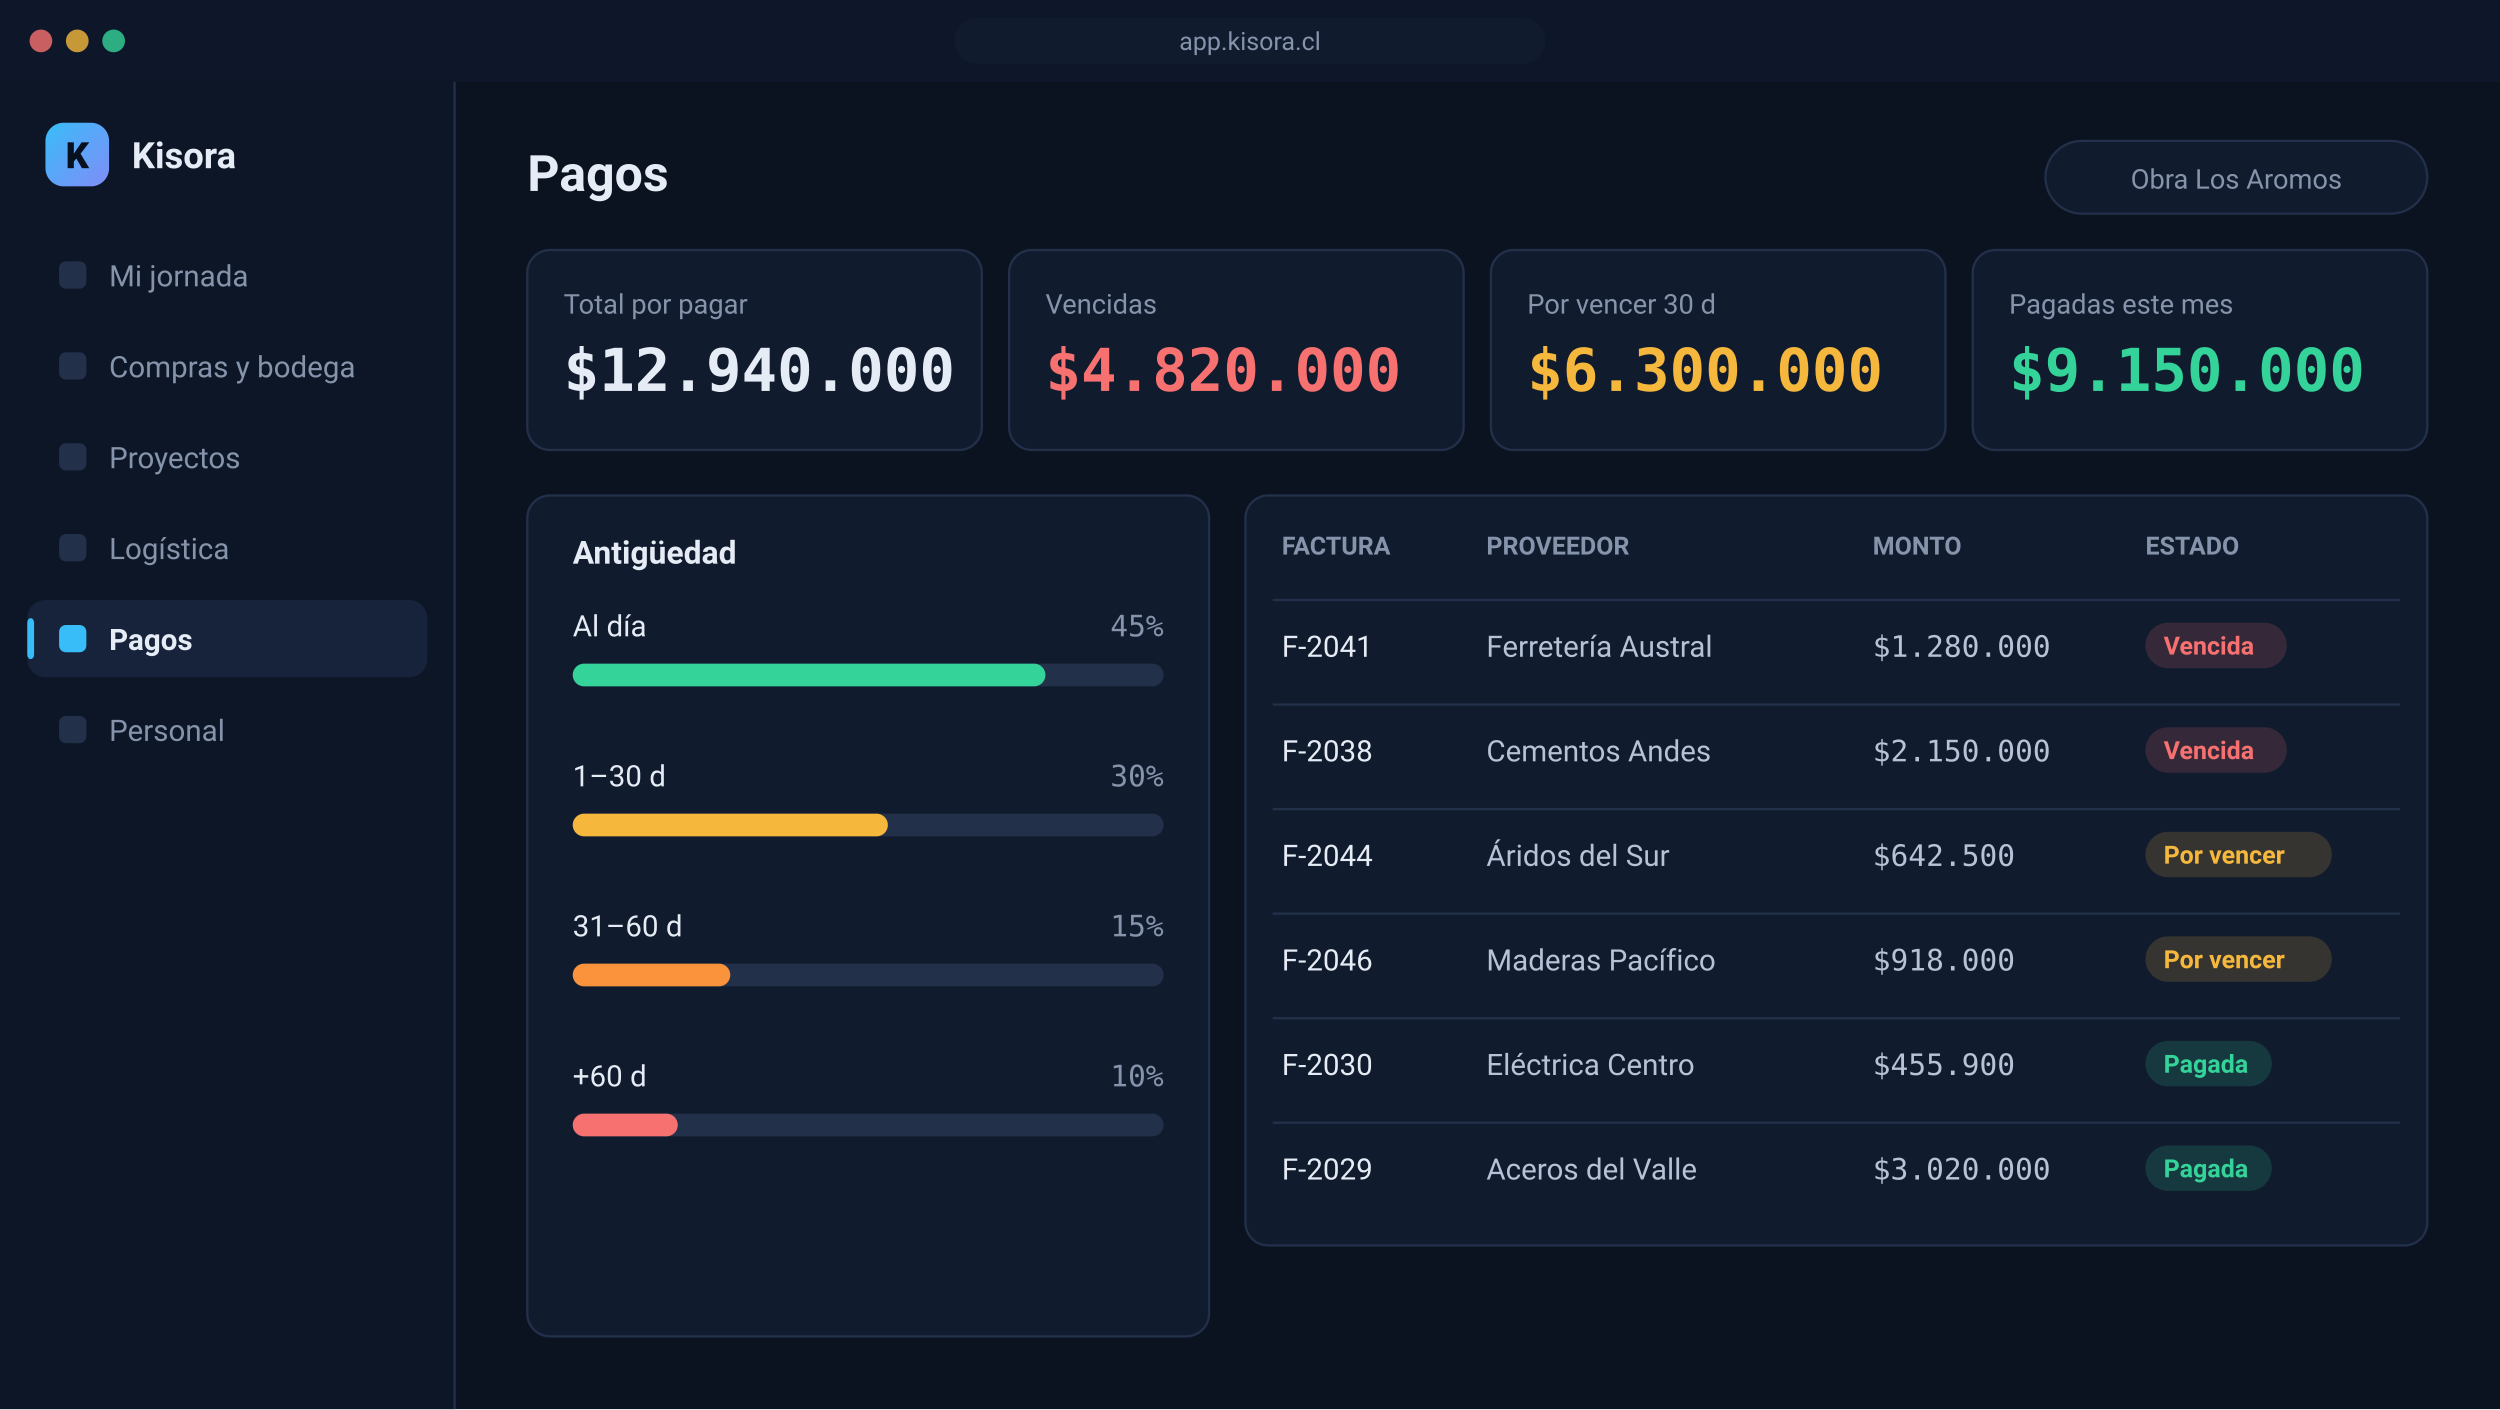
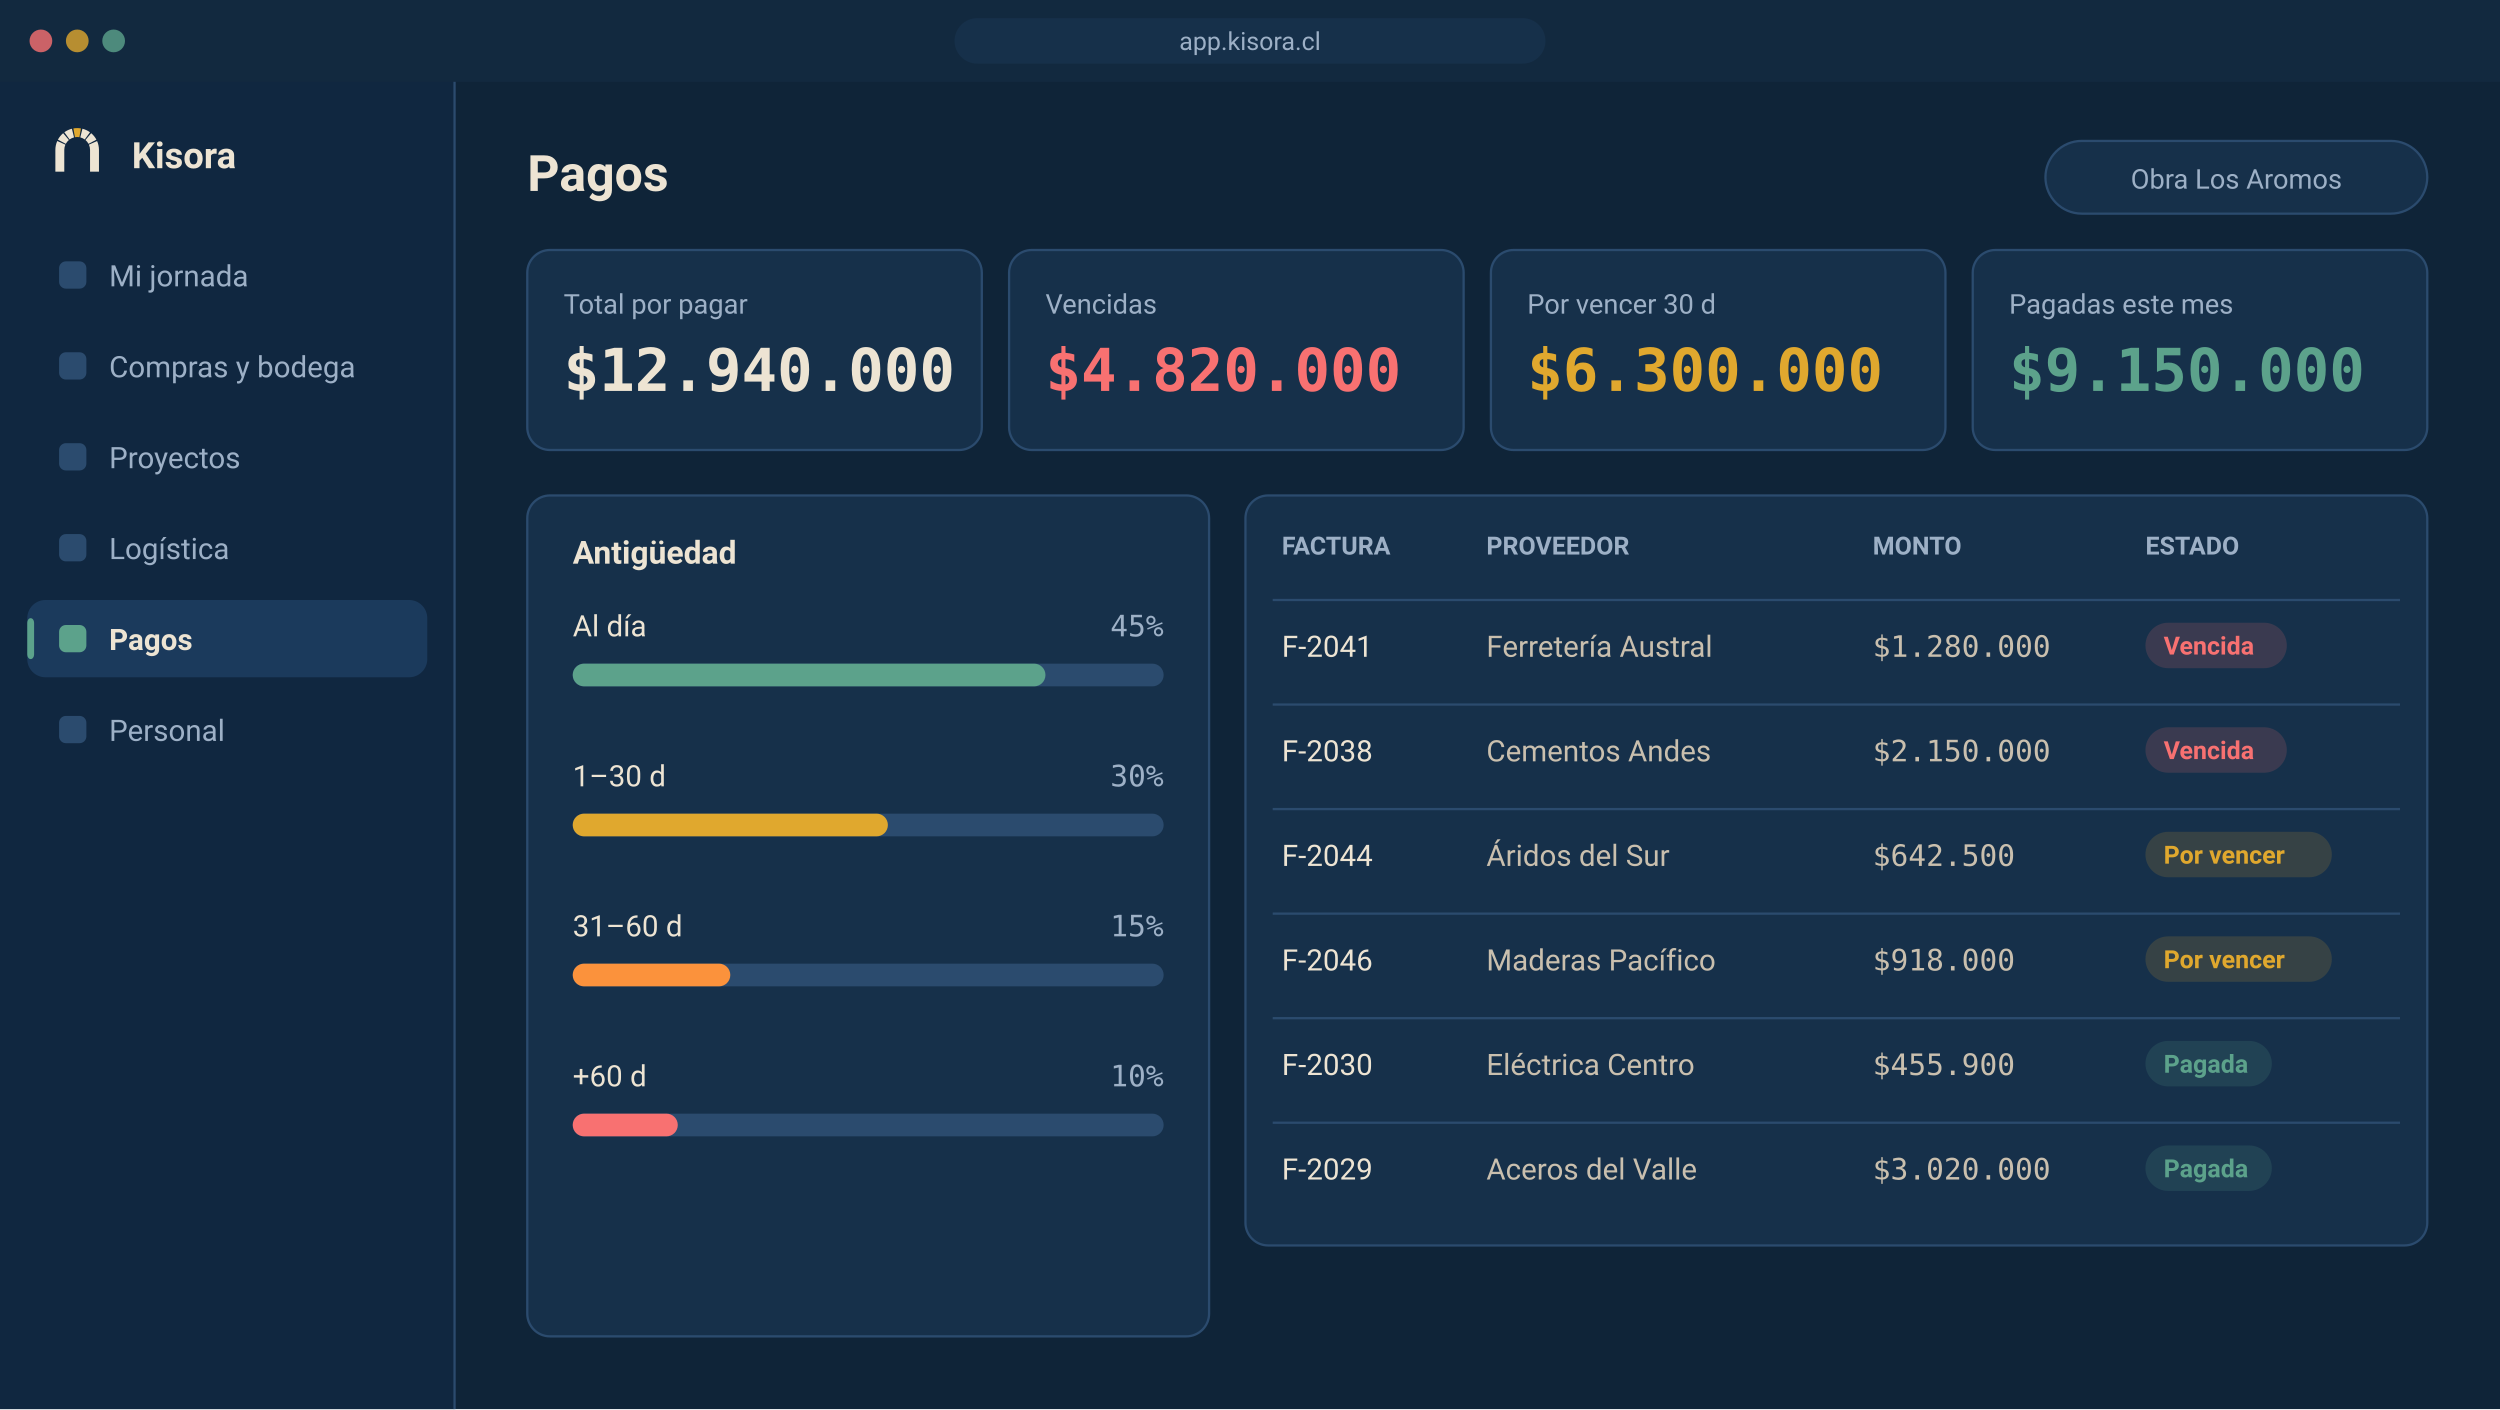
<svg xmlns="http://www.w3.org/2000/svg" viewBox="0 0 1100 620" width="1100" height="620">
-   <defs>
-     <linearGradient id="g" x1="0" y1="0" x2="1" y2="1">
-       <stop offset="0" stop-color="#38BDF8" />
-       <stop offset="1" stop-color="#818CF8" />
-     </linearGradient>
-   </defs>
-   <rect x="0" y="0" width="1100" height="620" rx="0" fill="#0B1220" />
-   <rect x="0" y="0" width="1100" height="36" rx="0" fill="#0E1729" />
+   <rect x="0" y="0" width="1100" height="620" rx="0" fill="#0F2438" />
+   <rect x="0" y="0" width="1100" height="36" rx="0" fill="#12293F" />
  <circle cx="18" cy="18" r="5" fill="#F87171" fill-opacity=".8" />
-   <circle cx="34" cy="18" r="5" fill="#F5B83D" fill-opacity=".8" />
-   <circle cx="50" cy="18" r="5" fill="#34D399" fill-opacity=".8" />
-   <rect x="420" y="8" width="260" height="20" rx="10" fill="#111B2E" />
-   <text x="550" y="22" font-size="11" fill="#8593AB" font-weight="400" text-anchor="middle" font-family="'Segoe UI',Roboto,Helvetica,Arial,sans-serif">app.kisora.cl</text>
-   <rect x="0" y="36" width="200" height="584" rx="0" fill="#0D1626" />
-   <line x1="200" y1="36" x2="200" y2="620" stroke="#22304A" />
-   <rect x="20" y="54" width="28" height="28" rx="8" fill="url(#g)" />
-   <text x="34" y="74" font-size="16" fill="#06101F" font-weight="800" text-anchor="middle" font-family="'Segoe UI',Roboto,Helvetica,Arial,sans-serif">K</text>
-   <text x="58" y="74" font-size="16" fill="#E6ECF5" font-weight="700" text-anchor="start" font-family="'Segoe UI',Roboto,Helvetica,Arial,sans-serif">Kisora</text>
-   <rect x="26" y="115" width="12" height="12" rx="3" fill="#22304A" />
-   <text x="48" y="126" font-size="13" fill="#8593AB" font-weight="400" text-anchor="start" font-family="'Segoe UI',Roboto,Helvetica,Arial,sans-serif">Mi jornada</text>
-   <rect x="26" y="155" width="12" height="12" rx="3" fill="#22304A" />
-   <text x="48" y="166" font-size="13" fill="#8593AB" font-weight="400" text-anchor="start" font-family="'Segoe UI',Roboto,Helvetica,Arial,sans-serif">Compras y bodega</text>
-   <rect x="26" y="195" width="12" height="12" rx="3" fill="#22304A" />
-   <text x="48" y="206" font-size="13" fill="#8593AB" font-weight="400" text-anchor="start" font-family="'Segoe UI',Roboto,Helvetica,Arial,sans-serif">Proyectos</text>
-   <rect x="26" y="235" width="12" height="12" rx="3" fill="#22304A" />
-   <text x="48" y="246" font-size="13" fill="#8593AB" font-weight="400" text-anchor="start" font-family="'Segoe UI',Roboto,Helvetica,Arial,sans-serif">Logística</text>
-   <rect x="12" y="264" width="176" height="34" rx="8" fill="#16233B" />
-   <rect x="12" y="272" width="3" height="18" rx="2" fill="#38BDF8" />
-   <rect x="26" y="275" width="12" height="12" rx="3" fill="#38BDF8" />
-   <text x="48" y="286" font-size="13" fill="#E6ECF5" font-weight="600" text-anchor="start" font-family="'Segoe UI',Roboto,Helvetica,Arial,sans-serif">Pagos</text>
-   <rect x="26" y="315" width="12" height="12" rx="3" fill="#22304A" />
-   <text x="48" y="326" font-size="13" fill="#8593AB" font-weight="400" text-anchor="start" font-family="'Segoe UI',Roboto,Helvetica,Arial,sans-serif">Personal</text>
-   <text x="232" y="84" font-size="22" fill="#E6ECF5" font-weight="700" text-anchor="start" font-family="'Segoe UI',Roboto,Helvetica,Arial,sans-serif">Pagos</text>
-   <rect x="900" y="62" width="168" height="32" rx="16" fill="#111B2E" stroke="#22304A" />
-   <text x="984" y="83" font-size="12" fill="#8593AB" font-weight="400" text-anchor="middle" font-family="'Segoe UI',Roboto,Helvetica,Arial,sans-serif">Obra Los Aromos</text>
-   <rect x="232" y="110" width="200" height="88" rx="10" fill="#111B2E" stroke="#22304A" />
-   <text x="248" y="138" font-size="12" fill="#8593AB" font-weight="400" text-anchor="start" font-family="'Segoe UI',Roboto,Helvetica,Arial,sans-serif">Total por pagar</text>
-   <text x="248" y="172" font-size="26" fill="#E6ECF5" font-weight="700" text-anchor="start" font-family="ui-monospace,Consolas,Menlo,monospace">$12.940.000</text>
-   <text x="248" y="190" font-size="11" fill="#8593AB" font-weight="400" text-anchor="start" font-family="'Segoe UI',Roboto,Helvetica,Arial,sans-serif" />
-   <rect x="444" y="110" width="200" height="88" rx="10" fill="#111B2E" stroke="#22304A" />
-   <text x="460" y="138" font-size="12" fill="#8593AB" font-weight="400" text-anchor="start" font-family="'Segoe UI',Roboto,Helvetica,Arial,sans-serif">Vencidas</text>
+   <circle cx="34" cy="18" r="5" fill="#E0A82E" fill-opacity=".8" />
+   <circle cx="50" cy="18" r="5" fill="#5CA28B" fill-opacity=".8" />
+   <rect x="420" y="8" width="260" height="20" rx="10" fill="#16304A" />
+   <text x="550" y="22" font-size="11" fill="#9DB0C6" font-weight="400" text-anchor="middle" font-family="'Segoe UI',Roboto,Helvetica,Arial,sans-serif">app.kisora.cl</text>
+   <rect x="0" y="36" width="200" height="584" rx="0" fill="#102740" />
+   <line x1="200" y1="36" x2="200" y2="620" stroke="#2B4B6E" />
+   <g transform="translate(20 52) scale(.109)">
+     <path fill="#E0A82E" d="M112.72 41.34A88 88 0 0 1 143.28 41.34L137.03 76.79A52 52 0 0 0 118.97 76.79Z" />
+     <path fill="#EDE4D3" d="M208.39 92.21A88 88 0 0 1 216 128L216 216L180 216L180 128A52 52 0 0 0 175.5 106.85Z" />
+     <path fill="#EDE4D3" d="M184.57 60.59A88 88 0 0 1 205.7 86.69L173.91 103.59A52 52 0 0 0 161.42 88.17Z" />
+     <path fill="#EDE4D3" d="M149.29 42.61A88 88 0 0 1 179.73 56.81L158.56 85.93A52 52 0 0 0 140.58 77.54Z" />
+     <path fill="#EDE4D3" d="M47.61 92.21A88 88 0 0 0 40 128L40 216L76 216L76 128A52 52 0 0 1 80.5 106.85Z" />
+     <path fill="#EDE4D3" d="M71.43 60.59A88 88 0 0 0 50.3 86.69L82.09 103.59A52 52 0 0 1 94.58 88.17Z" />
+     <path fill="#EDE4D3" d="M106.71 42.61A88 88 0 0 0 76.27 56.81L97.44 85.93A52 52 0 0 1 115.42 77.54Z" />
+   </g>
+   <text x="58" y="74" font-size="16" fill="#EDE4D3" font-weight="700" text-anchor="start" font-family="'Segoe UI',Roboto,Helvetica,Arial,sans-serif">Kisora</text>
+   <rect x="26" y="115" width="12" height="12" rx="3" fill="#2B4B6E" />
+   <text x="48" y="126" font-size="13" fill="#9DB0C6" font-weight="400" text-anchor="start" font-family="'Segoe UI',Roboto,Helvetica,Arial,sans-serif">Mi jornada</text>
+   <rect x="26" y="155" width="12" height="12" rx="3" fill="#2B4B6E" />
+   <text x="48" y="166" font-size="13" fill="#9DB0C6" font-weight="400" text-anchor="start" font-family="'Segoe UI',Roboto,Helvetica,Arial,sans-serif">Compras y bodega</text>
+   <rect x="26" y="195" width="12" height="12" rx="3" fill="#2B4B6E" />
+   <text x="48" y="206" font-size="13" fill="#9DB0C6" font-weight="400" text-anchor="start" font-family="'Segoe UI',Roboto,Helvetica,Arial,sans-serif">Proyectos</text>
+   <rect x="26" y="235" width="12" height="12" rx="3" fill="#2B4B6E" />
+   <text x="48" y="246" font-size="13" fill="#9DB0C6" font-weight="400" text-anchor="start" font-family="'Segoe UI',Roboto,Helvetica,Arial,sans-serif">Logística</text>
+   <rect x="12" y="264" width="176" height="34" rx="8" fill="#1B3A5C" />
+   <rect x="12" y="272" width="3" height="18" rx="2" fill="#5CA28B" />
+   <rect x="26" y="275" width="12" height="12" rx="3" fill="#5CA28B" />
+   <text x="48" y="286" font-size="13" fill="#EDE4D3" font-weight="600" text-anchor="start" font-family="'Segoe UI',Roboto,Helvetica,Arial,sans-serif">Pagos</text>
+   <rect x="26" y="315" width="12" height="12" rx="3" fill="#2B4B6E" />
+   <text x="48" y="326" font-size="13" fill="#9DB0C6" font-weight="400" text-anchor="start" font-family="'Segoe UI',Roboto,Helvetica,Arial,sans-serif">Personal</text>
+   <text x="232" y="84" font-size="22" fill="#EDE4D3" font-weight="700" text-anchor="start" font-family="'Segoe UI',Roboto,Helvetica,Arial,sans-serif">Pagos</text>
+   <rect x="900" y="62" width="168" height="32" rx="16" fill="#16304A" stroke="#2B4B6E" />
+   <text x="984" y="83" font-size="12" fill="#9DB0C6" font-weight="400" text-anchor="middle" font-family="'Segoe UI',Roboto,Helvetica,Arial,sans-serif">Obra Los Aromos</text>
+   <rect x="232" y="110" width="200" height="88" rx="10" fill="#16304A" stroke="#2B4B6E" />
+   <text x="248" y="138" font-size="12" fill="#9DB0C6" font-weight="400" text-anchor="start" font-family="'Segoe UI',Roboto,Helvetica,Arial,sans-serif">Total por pagar</text>
+   <text x="248" y="172" font-size="26" fill="#EDE4D3" font-weight="700" text-anchor="start" font-family="ui-monospace,Consolas,Menlo,monospace">$12.940.000</text>
+   <text x="248" y="190" font-size="11" fill="#9DB0C6" font-weight="400" text-anchor="start" font-family="'Segoe UI',Roboto,Helvetica,Arial,sans-serif" />
+   <rect x="444" y="110" width="200" height="88" rx="10" fill="#16304A" stroke="#2B4B6E" />
+   <text x="460" y="138" font-size="12" fill="#9DB0C6" font-weight="400" text-anchor="start" font-family="'Segoe UI',Roboto,Helvetica,Arial,sans-serif">Vencidas</text>
  <text x="460" y="172" font-size="26" fill="#F87171" font-weight="700" text-anchor="start" font-family="ui-monospace,Consolas,Menlo,monospace">$4.820.000</text>
-   <text x="460" y="190" font-size="11" fill="#8593AB" font-weight="400" text-anchor="start" font-family="'Segoe UI',Roboto,Helvetica,Arial,sans-serif" />
-   <rect x="656" y="110" width="200" height="88" rx="10" fill="#111B2E" stroke="#22304A" />
-   <text x="672" y="138" font-size="12" fill="#8593AB" font-weight="400" text-anchor="start" font-family="'Segoe UI',Roboto,Helvetica,Arial,sans-serif">Por vencer 30 d</text>
-   <text x="672" y="172" font-size="26" fill="#F5B83D" font-weight="700" text-anchor="start" font-family="ui-monospace,Consolas,Menlo,monospace">$6.300.000</text>
-   <text x="672" y="190" font-size="11" fill="#8593AB" font-weight="400" text-anchor="start" font-family="'Segoe UI',Roboto,Helvetica,Arial,sans-serif" />
-   <rect x="868" y="110" width="200" height="88" rx="10" fill="#111B2E" stroke="#22304A" />
-   <text x="884" y="138" font-size="12" fill="#8593AB" font-weight="400" text-anchor="start" font-family="'Segoe UI',Roboto,Helvetica,Arial,sans-serif">Pagadas este mes</text>
-   <text x="884" y="172" font-size="26" fill="#34D399" font-weight="700" text-anchor="start" font-family="ui-monospace,Consolas,Menlo,monospace">$9.150.000</text>
-   <text x="884" y="190" font-size="11" fill="#8593AB" font-weight="400" text-anchor="start" font-family="'Segoe UI',Roboto,Helvetica,Arial,sans-serif" />
-   <rect x="232" y="218" width="300" height="370" rx="10" fill="#111B2E" stroke="#22304A" />
-   <text x="252" y="248" font-size="14" fill="#E6ECF5" font-weight="700" text-anchor="start" font-family="'Segoe UI',Roboto,Helvetica,Arial,sans-serif">Antigüedad</text>
-   <text x="252" y="280" font-size="13" fill="#E6ECF5" font-weight="400" text-anchor="start" font-family="'Segoe UI',Roboto,Helvetica,Arial,sans-serif">Al día</text>
-   <text x="512" y="280" font-size="13" fill="#8593AB" font-weight="400" text-anchor="end" font-family="ui-monospace,Consolas,Menlo,monospace">45%</text>
-   <rect x="252" y="292" width="260" height="10" rx="5" fill="#22304A" />
-   <rect x="252" y="292" width="208.0" height="10" rx="5" fill="#34D399" />
-   <text x="252" y="346" font-size="13" fill="#E6ECF5" font-weight="400" text-anchor="start" font-family="'Segoe UI',Roboto,Helvetica,Arial,sans-serif">1–30 d</text>
-   <text x="512" y="346" font-size="13" fill="#8593AB" font-weight="400" text-anchor="end" font-family="ui-monospace,Consolas,Menlo,monospace">30%</text>
-   <rect x="252" y="358" width="260" height="10" rx="5" fill="#22304A" />
-   <rect x="252" y="358" width="138.667" height="10" rx="5" fill="#F5B83D" />
-   <text x="252" y="412" font-size="13" fill="#E6ECF5" font-weight="400" text-anchor="start" font-family="'Segoe UI',Roboto,Helvetica,Arial,sans-serif">31–60 d</text>
-   <text x="512" y="412" font-size="13" fill="#8593AB" font-weight="400" text-anchor="end" font-family="ui-monospace,Consolas,Menlo,monospace">15%</text>
-   <rect x="252" y="424" width="260" height="10" rx="5" fill="#22304A" />
+   <text x="460" y="190" font-size="11" fill="#9DB0C6" font-weight="400" text-anchor="start" font-family="'Segoe UI',Roboto,Helvetica,Arial,sans-serif" />
+   <rect x="656" y="110" width="200" height="88" rx="10" fill="#16304A" stroke="#2B4B6E" />
+   <text x="672" y="138" font-size="12" fill="#9DB0C6" font-weight="400" text-anchor="start" font-family="'Segoe UI',Roboto,Helvetica,Arial,sans-serif">Por vencer 30 d</text>
+   <text x="672" y="172" font-size="26" fill="#E0A82E" font-weight="700" text-anchor="start" font-family="ui-monospace,Consolas,Menlo,monospace">$6.300.000</text>
+   <text x="672" y="190" font-size="11" fill="#9DB0C6" font-weight="400" text-anchor="start" font-family="'Segoe UI',Roboto,Helvetica,Arial,sans-serif" />
+   <rect x="868" y="110" width="200" height="88" rx="10" fill="#16304A" stroke="#2B4B6E" />
+   <text x="884" y="138" font-size="12" fill="#9DB0C6" font-weight="400" text-anchor="start" font-family="'Segoe UI',Roboto,Helvetica,Arial,sans-serif">Pagadas este mes</text>
+   <text x="884" y="172" font-size="26" fill="#5CA28B" font-weight="700" text-anchor="start" font-family="ui-monospace,Consolas,Menlo,monospace">$9.150.000</text>
+   <text x="884" y="190" font-size="11" fill="#9DB0C6" font-weight="400" text-anchor="start" font-family="'Segoe UI',Roboto,Helvetica,Arial,sans-serif" />
+   <rect x="232" y="218" width="300" height="370" rx="10" fill="#16304A" stroke="#2B4B6E" />
+   <text x="252" y="248" font-size="14" fill="#EDE4D3" font-weight="700" text-anchor="start" font-family="'Segoe UI',Roboto,Helvetica,Arial,sans-serif">Antigüedad</text>
+   <text x="252" y="280" font-size="13" fill="#EDE4D3" font-weight="400" text-anchor="start" font-family="'Segoe UI',Roboto,Helvetica,Arial,sans-serif">Al día</text>
+   <text x="512" y="280" font-size="13" fill="#9DB0C6" font-weight="400" text-anchor="end" font-family="ui-monospace,Consolas,Menlo,monospace">45%</text>
+   <rect x="252" y="292" width="260" height="10" rx="5" fill="#2B4B6E" />
+   <rect x="252" y="292" width="208.0" height="10" rx="5" fill="#5CA28B" />
+   <text x="252" y="346" font-size="13" fill="#EDE4D3" font-weight="400" text-anchor="start" font-family="'Segoe UI',Roboto,Helvetica,Arial,sans-serif">1–30 d</text>
+   <text x="512" y="346" font-size="13" fill="#9DB0C6" font-weight="400" text-anchor="end" font-family="ui-monospace,Consolas,Menlo,monospace">30%</text>
+   <rect x="252" y="358" width="260" height="10" rx="5" fill="#2B4B6E" />
+   <rect x="252" y="358" width="138.667" height="10" rx="5" fill="#E0A82E" />
+   <text x="252" y="412" font-size="13" fill="#EDE4D3" font-weight="400" text-anchor="start" font-family="'Segoe UI',Roboto,Helvetica,Arial,sans-serif">31–60 d</text>
+   <text x="512" y="412" font-size="13" fill="#9DB0C6" font-weight="400" text-anchor="end" font-family="ui-monospace,Consolas,Menlo,monospace">15%</text>
+   <rect x="252" y="424" width="260" height="10" rx="5" fill="#2B4B6E" />
  <rect x="252" y="424" width="69.333" height="10" rx="5" fill="#FB923C" />
-   <text x="252" y="478" font-size="13" fill="#E6ECF5" font-weight="400" text-anchor="start" font-family="'Segoe UI',Roboto,Helvetica,Arial,sans-serif">+60 d</text>
-   <text x="512" y="478" font-size="13" fill="#8593AB" font-weight="400" text-anchor="end" font-family="ui-monospace,Consolas,Menlo,monospace">10%</text>
-   <rect x="252" y="490" width="260" height="10" rx="5" fill="#22304A" />
+   <text x="252" y="478" font-size="13" fill="#EDE4D3" font-weight="400" text-anchor="start" font-family="'Segoe UI',Roboto,Helvetica,Arial,sans-serif">+60 d</text>
+   <text x="512" y="478" font-size="13" fill="#9DB0C6" font-weight="400" text-anchor="end" font-family="ui-monospace,Consolas,Menlo,monospace">10%</text>
+   <rect x="252" y="490" width="260" height="10" rx="5" fill="#2B4B6E" />
  <rect x="252" y="490" width="46.222" height="10" rx="5" fill="#F87171" />
-   <rect x="548" y="218" width="520" height="330" rx="10" fill="#111B2E" stroke="#22304A" />
-   <text x="564" y="244" font-size="11" fill="#8593AB" font-weight="600" text-anchor="start" font-family="'Segoe UI',Roboto,Helvetica,Arial,sans-serif">FACTURA</text>
-   <text x="654" y="244" font-size="11" fill="#8593AB" font-weight="600" text-anchor="start" font-family="'Segoe UI',Roboto,Helvetica,Arial,sans-serif">PROVEEDOR</text>
-   <text x="824" y="244" font-size="11" fill="#8593AB" font-weight="600" text-anchor="start" font-family="'Segoe UI',Roboto,Helvetica,Arial,sans-serif">MONTO</text>
-   <text x="944" y="244" font-size="11" fill="#8593AB" font-weight="600" text-anchor="start" font-family="'Segoe UI',Roboto,Helvetica,Arial,sans-serif">ESTADO</text>
-   <line x1="560" y1="264" x2="1056" y2="264" stroke="#22304A" />
-   <text x="564" y="289" font-size="13" fill="#E6ECF5" font-weight="400" text-anchor="start" font-family="'Segoe UI',Roboto,Helvetica,Arial,sans-serif">F-2041</text>
-   <text x="654" y="289" font-size="13" fill="#B6C2D6" font-weight="400" text-anchor="start" font-family="'Segoe UI',Roboto,Helvetica,Arial,sans-serif">Ferretería Austral</text>
-   <text x="824" y="289" font-size="13" fill="#B6C2D6" font-weight="400" text-anchor="start" font-family="ui-monospace,Consolas,Menlo,monospace">$1.280.000</text>
+   <rect x="548" y="218" width="520" height="330" rx="10" fill="#16304A" stroke="#2B4B6E" />
+   <text x="564" y="244" font-size="11" fill="#9DB0C6" font-weight="600" text-anchor="start" font-family="'Segoe UI',Roboto,Helvetica,Arial,sans-serif">FACTURA</text>
+   <text x="654" y="244" font-size="11" fill="#9DB0C6" font-weight="600" text-anchor="start" font-family="'Segoe UI',Roboto,Helvetica,Arial,sans-serif">PROVEEDOR</text>
+   <text x="824" y="244" font-size="11" fill="#9DB0C6" font-weight="600" text-anchor="start" font-family="'Segoe UI',Roboto,Helvetica,Arial,sans-serif">MONTO</text>
+   <text x="944" y="244" font-size="11" fill="#9DB0C6" font-weight="600" text-anchor="start" font-family="'Segoe UI',Roboto,Helvetica,Arial,sans-serif">ESTADO</text>
+   <line x1="560" y1="264" x2="1056" y2="264" stroke="#2B4B6E" />
+   <text x="564" y="289" font-size="13" fill="#EDE4D3" font-weight="400" text-anchor="start" font-family="'Segoe UI',Roboto,Helvetica,Arial,sans-serif">F-2041</text>
+   <text x="654" y="289" font-size="13" fill="#C9BFAE" font-weight="400" text-anchor="start" font-family="'Segoe UI',Roboto,Helvetica,Arial,sans-serif">Ferretería Austral</text>
+   <text x="824" y="289" font-size="13" fill="#C9BFAE" font-weight="400" text-anchor="start" font-family="ui-monospace,Consolas,Menlo,monospace">$1.280.000</text>
  <rect x="944" y="274" width="62.2" height="20" rx="10" fill="#F87171" fill-opacity=".16" />
  <text x="952" y="288" font-size="11" fill="#F87171" font-weight="600" text-anchor="start" font-family="'Segoe UI',Roboto,Helvetica,Arial,sans-serif">Vencida</text>
-   <line x1="560" y1="310" x2="1056" y2="310" stroke="#22304A" />
-   <text x="564" y="335" font-size="13" fill="#E6ECF5" font-weight="400" text-anchor="start" font-family="'Segoe UI',Roboto,Helvetica,Arial,sans-serif">F-2038</text>
-   <text x="654" y="335" font-size="13" fill="#B6C2D6" font-weight="400" text-anchor="start" font-family="'Segoe UI',Roboto,Helvetica,Arial,sans-serif">Cementos Andes</text>
-   <text x="824" y="335" font-size="13" fill="#B6C2D6" font-weight="400" text-anchor="start" font-family="ui-monospace,Consolas,Menlo,monospace">$2.150.000</text>
+   <line x1="560" y1="310" x2="1056" y2="310" stroke="#2B4B6E" />
+   <text x="564" y="335" font-size="13" fill="#EDE4D3" font-weight="400" text-anchor="start" font-family="'Segoe UI',Roboto,Helvetica,Arial,sans-serif">F-2038</text>
+   <text x="654" y="335" font-size="13" fill="#C9BFAE" font-weight="400" text-anchor="start" font-family="'Segoe UI',Roboto,Helvetica,Arial,sans-serif">Cementos Andes</text>
+   <text x="824" y="335" font-size="13" fill="#C9BFAE" font-weight="400" text-anchor="start" font-family="ui-monospace,Consolas,Menlo,monospace">$2.150.000</text>
  <rect x="944" y="320" width="62.2" height="20" rx="10" fill="#F87171" fill-opacity=".16" />
  <text x="952" y="334" font-size="11" fill="#F87171" font-weight="600" text-anchor="start" font-family="'Segoe UI',Roboto,Helvetica,Arial,sans-serif">Vencida</text>
-   <line x1="560" y1="356" x2="1056" y2="356" stroke="#22304A" />
-   <text x="564" y="381" font-size="13" fill="#E6ECF5" font-weight="400" text-anchor="start" font-family="'Segoe UI',Roboto,Helvetica,Arial,sans-serif">F-2044</text>
-   <text x="654" y="381" font-size="13" fill="#B6C2D6" font-weight="400" text-anchor="start" font-family="'Segoe UI',Roboto,Helvetica,Arial,sans-serif">Áridos del Sur</text>
-   <text x="824" y="381" font-size="13" fill="#B6C2D6" font-weight="400" text-anchor="start" font-family="ui-monospace,Consolas,Menlo,monospace">$642.500</text>
-   <rect x="944" y="366" width="82.0" height="20" rx="10" fill="#F5B83D" fill-opacity=".16" />
-   <text x="952" y="380" font-size="11" fill="#F5B83D" font-weight="600" text-anchor="start" font-family="'Segoe UI',Roboto,Helvetica,Arial,sans-serif">Por vencer</text>
-   <line x1="560" y1="402" x2="1056" y2="402" stroke="#22304A" />
-   <text x="564" y="427" font-size="13" fill="#E6ECF5" font-weight="400" text-anchor="start" font-family="'Segoe UI',Roboto,Helvetica,Arial,sans-serif">F-2046</text>
-   <text x="654" y="427" font-size="13" fill="#B6C2D6" font-weight="400" text-anchor="start" font-family="'Segoe UI',Roboto,Helvetica,Arial,sans-serif">Maderas Pacífico</text>
-   <text x="824" y="427" font-size="13" fill="#B6C2D6" font-weight="400" text-anchor="start" font-family="ui-monospace,Consolas,Menlo,monospace">$918.000</text>
-   <rect x="944" y="412" width="82.0" height="20" rx="10" fill="#F5B83D" fill-opacity=".16" />
-   <text x="952" y="426" font-size="11" fill="#F5B83D" font-weight="600" text-anchor="start" font-family="'Segoe UI',Roboto,Helvetica,Arial,sans-serif">Por vencer</text>
-   <line x1="560" y1="448" x2="1056" y2="448" stroke="#22304A" />
-   <text x="564" y="473" font-size="13" fill="#E6ECF5" font-weight="400" text-anchor="start" font-family="'Segoe UI',Roboto,Helvetica,Arial,sans-serif">F-2030</text>
-   <text x="654" y="473" font-size="13" fill="#B6C2D6" font-weight="400" text-anchor="start" font-family="'Segoe UI',Roboto,Helvetica,Arial,sans-serif">Eléctrica Centro</text>
-   <text x="824" y="473" font-size="13" fill="#B6C2D6" font-weight="400" text-anchor="start" font-family="ui-monospace,Consolas,Menlo,monospace">$455.900</text>
-   <rect x="944" y="458" width="55.6" height="20" rx="10" fill="#34D399" fill-opacity=".16" />
-   <text x="952" y="472" font-size="11" fill="#34D399" font-weight="600" text-anchor="start" font-family="'Segoe UI',Roboto,Helvetica,Arial,sans-serif">Pagada</text>
-   <line x1="560" y1="494" x2="1056" y2="494" stroke="#22304A" />
-   <text x="564" y="519" font-size="13" fill="#E6ECF5" font-weight="400" text-anchor="start" font-family="'Segoe UI',Roboto,Helvetica,Arial,sans-serif">F-2029</text>
-   <text x="654" y="519" font-size="13" fill="#B6C2D6" font-weight="400" text-anchor="start" font-family="'Segoe UI',Roboto,Helvetica,Arial,sans-serif">Aceros del Valle</text>
-   <text x="824" y="519" font-size="13" fill="#B6C2D6" font-weight="400" text-anchor="start" font-family="ui-monospace,Consolas,Menlo,monospace">$3.020.000</text>
-   <rect x="944" y="504" width="55.6" height="20" rx="10" fill="#34D399" fill-opacity=".16" />
-   <text x="952" y="518" font-size="11" fill="#34D399" font-weight="600" text-anchor="start" font-family="'Segoe UI',Roboto,Helvetica,Arial,sans-serif">Pagada</text>
+   <line x1="560" y1="356" x2="1056" y2="356" stroke="#2B4B6E" />
+   <text x="564" y="381" font-size="13" fill="#EDE4D3" font-weight="400" text-anchor="start" font-family="'Segoe UI',Roboto,Helvetica,Arial,sans-serif">F-2044</text>
+   <text x="654" y="381" font-size="13" fill="#C9BFAE" font-weight="400" text-anchor="start" font-family="'Segoe UI',Roboto,Helvetica,Arial,sans-serif">Áridos del Sur</text>
+   <text x="824" y="381" font-size="13" fill="#C9BFAE" font-weight="400" text-anchor="start" font-family="ui-monospace,Consolas,Menlo,monospace">$642.500</text>
+   <rect x="944" y="366" width="82.0" height="20" rx="10" fill="#E0A82E" fill-opacity=".16" />
+   <text x="952" y="380" font-size="11" fill="#E0A82E" font-weight="600" text-anchor="start" font-family="'Segoe UI',Roboto,Helvetica,Arial,sans-serif">Por vencer</text>
+   <line x1="560" y1="402" x2="1056" y2="402" stroke="#2B4B6E" />
+   <text x="564" y="427" font-size="13" fill="#EDE4D3" font-weight="400" text-anchor="start" font-family="'Segoe UI',Roboto,Helvetica,Arial,sans-serif">F-2046</text>
+   <text x="654" y="427" font-size="13" fill="#C9BFAE" font-weight="400" text-anchor="start" font-family="'Segoe UI',Roboto,Helvetica,Arial,sans-serif">Maderas Pacífico</text>
+   <text x="824" y="427" font-size="13" fill="#C9BFAE" font-weight="400" text-anchor="start" font-family="ui-monospace,Consolas,Menlo,monospace">$918.000</text>
+   <rect x="944" y="412" width="82.0" height="20" rx="10" fill="#E0A82E" fill-opacity=".16" />
+   <text x="952" y="426" font-size="11" fill="#E0A82E" font-weight="600" text-anchor="start" font-family="'Segoe UI',Roboto,Helvetica,Arial,sans-serif">Por vencer</text>
+   <line x1="560" y1="448" x2="1056" y2="448" stroke="#2B4B6E" />
+   <text x="564" y="473" font-size="13" fill="#EDE4D3" font-weight="400" text-anchor="start" font-family="'Segoe UI',Roboto,Helvetica,Arial,sans-serif">F-2030</text>
+   <text x="654" y="473" font-size="13" fill="#C9BFAE" font-weight="400" text-anchor="start" font-family="'Segoe UI',Roboto,Helvetica,Arial,sans-serif">Eléctrica Centro</text>
+   <text x="824" y="473" font-size="13" fill="#C9BFAE" font-weight="400" text-anchor="start" font-family="ui-monospace,Consolas,Menlo,monospace">$455.900</text>
+   <rect x="944" y="458" width="55.6" height="20" rx="10" fill="#5CA28B" fill-opacity=".16" />
+   <text x="952" y="472" font-size="11" fill="#5CA28B" font-weight="600" text-anchor="start" font-family="'Segoe UI',Roboto,Helvetica,Arial,sans-serif">Pagada</text>
+   <line x1="560" y1="494" x2="1056" y2="494" stroke="#2B4B6E" />
+   <text x="564" y="519" font-size="13" fill="#EDE4D3" font-weight="400" text-anchor="start" font-family="'Segoe UI',Roboto,Helvetica,Arial,sans-serif">F-2029</text>
+   <text x="654" y="519" font-size="13" fill="#C9BFAE" font-weight="400" text-anchor="start" font-family="'Segoe UI',Roboto,Helvetica,Arial,sans-serif">Aceros del Valle</text>
+   <text x="824" y="519" font-size="13" fill="#C9BFAE" font-weight="400" text-anchor="start" font-family="ui-monospace,Consolas,Menlo,monospace">$3.020.000</text>
+   <rect x="944" y="504" width="55.6" height="20" rx="10" fill="#5CA28B" fill-opacity=".16" />
+   <text x="952" y="518" font-size="11" fill="#5CA28B" font-weight="600" text-anchor="start" font-family="'Segoe UI',Roboto,Helvetica,Arial,sans-serif">Pagada</text>
</svg>
